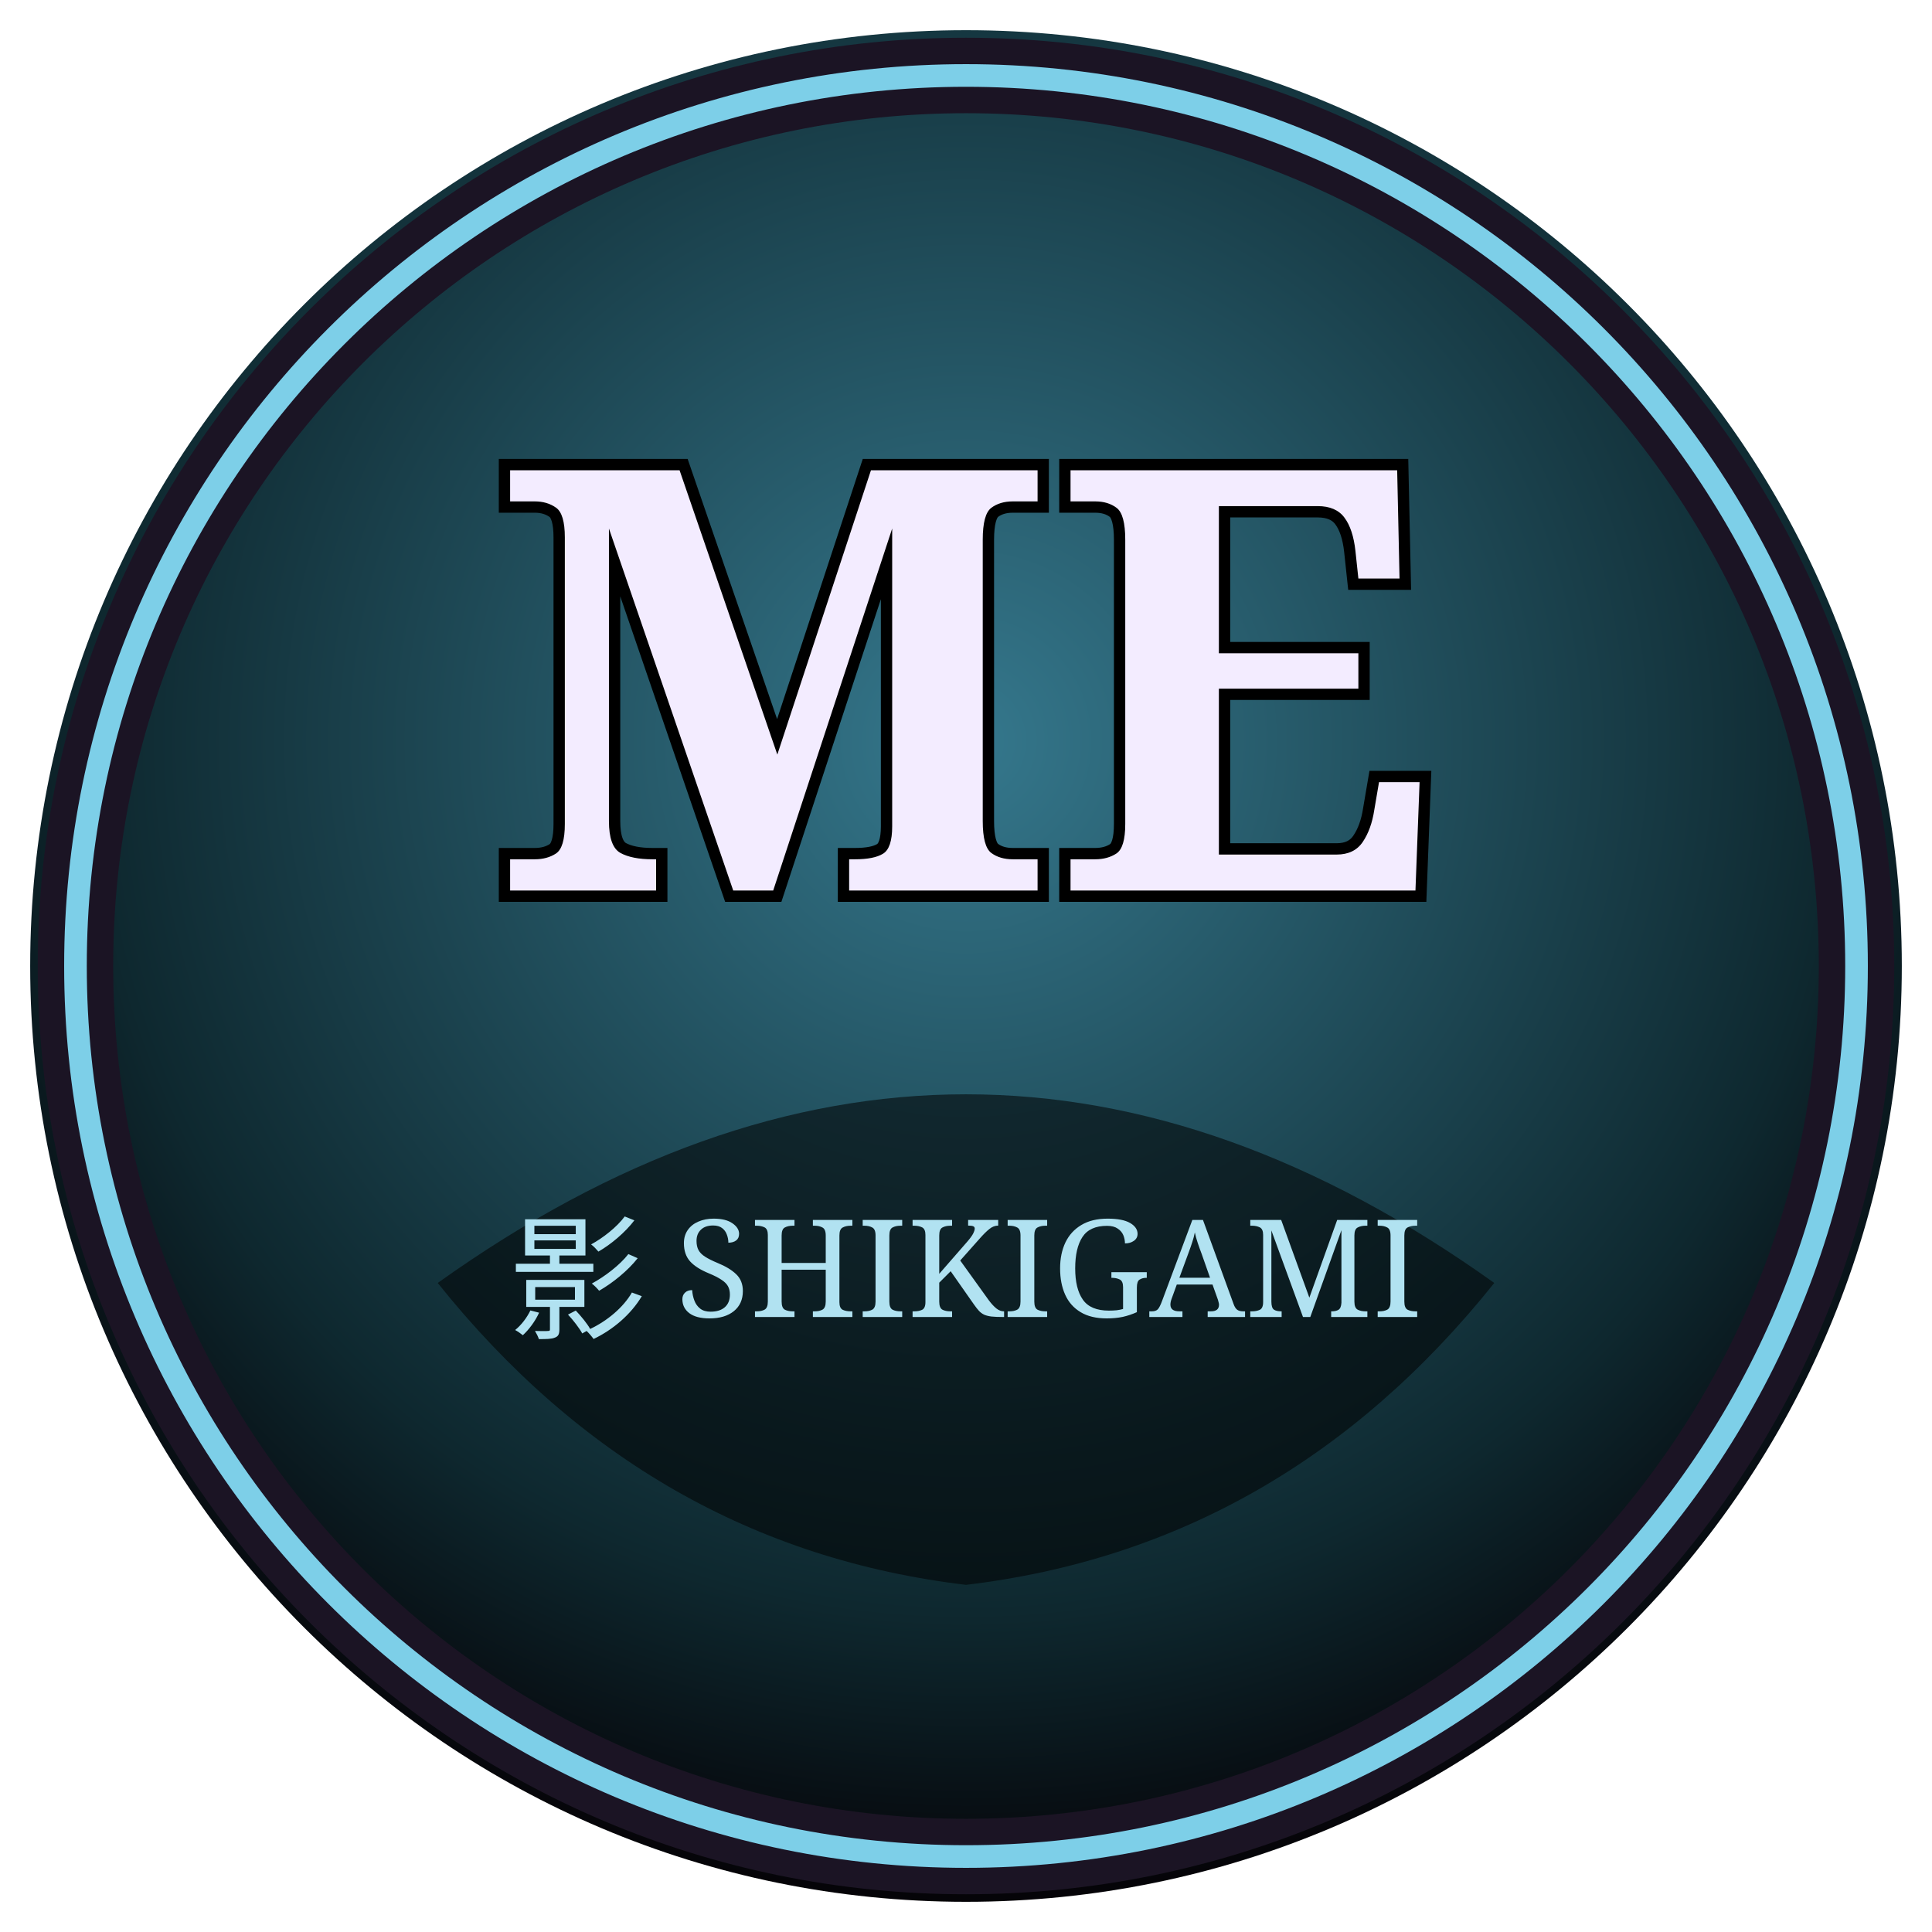
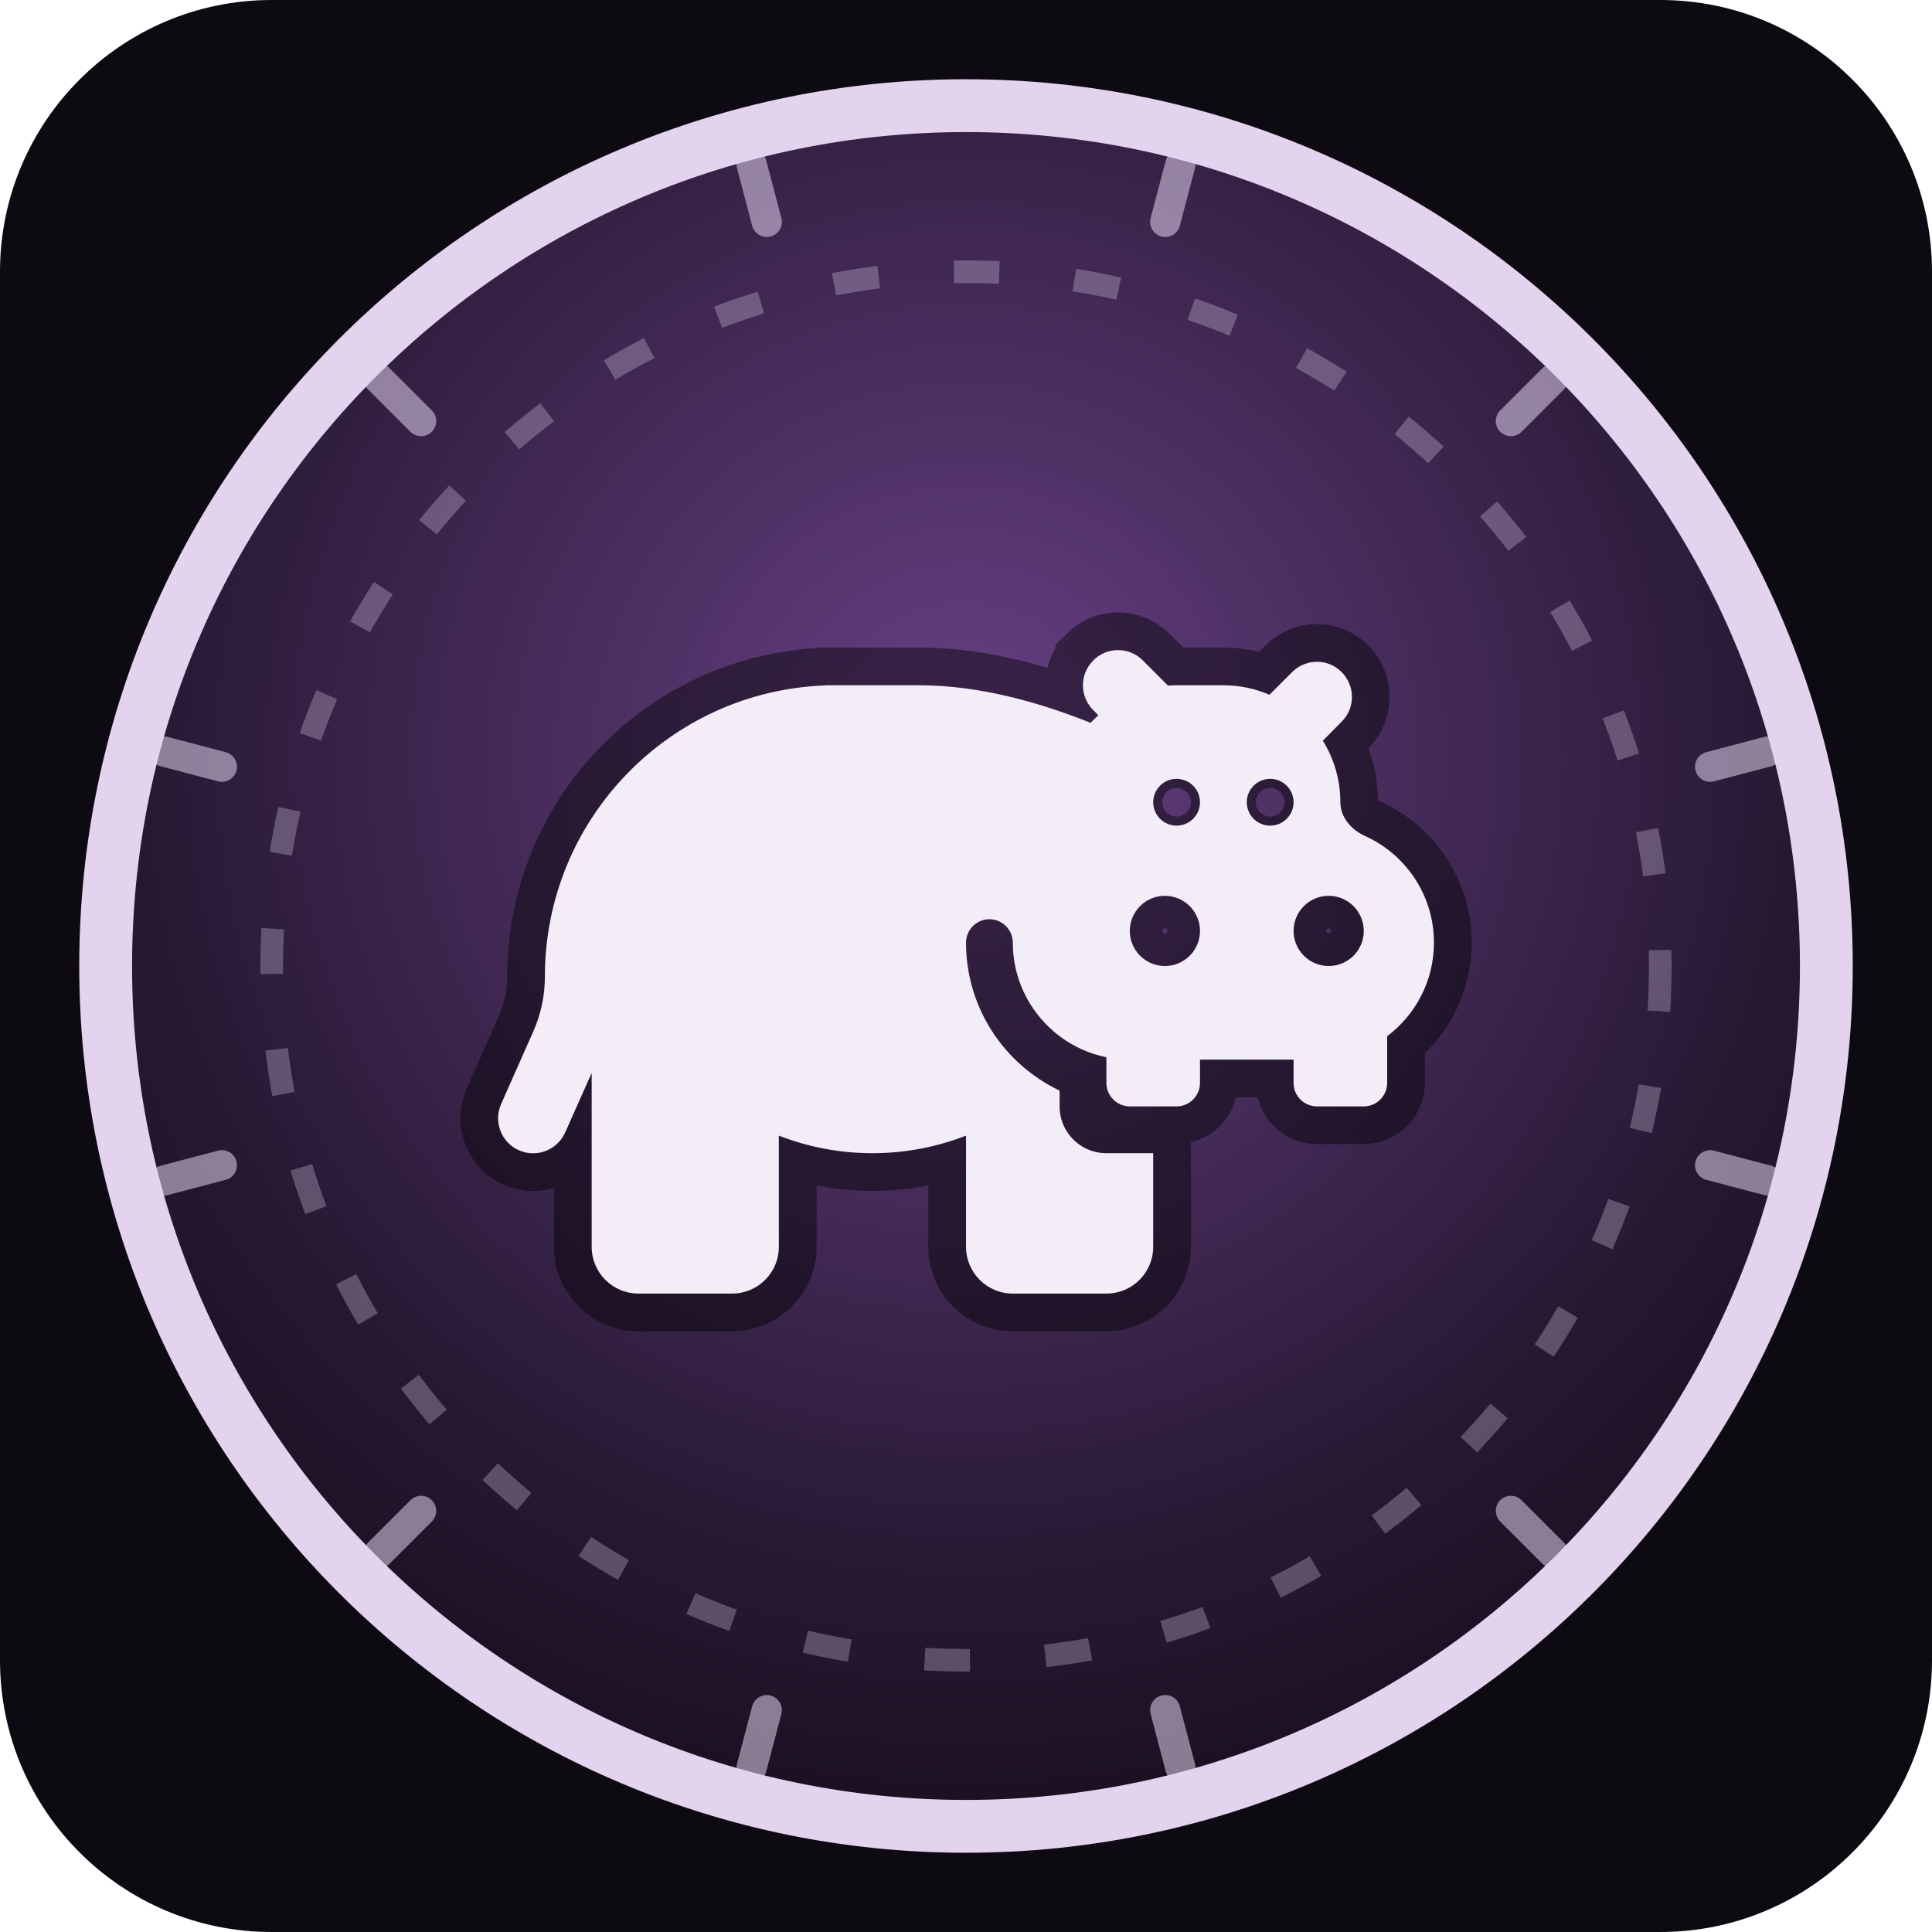
- <svg xmlns="http://www.w3.org/2000/svg" viewBox="0 0 256 256">
+ <svg xmlns="http://www.w3.org/2000/svg" viewBox="0 0 128 128" role="img" aria-label="max elephant">
  <defs>
-     <radialGradient id="g" cx="50%" cy="38%" r="62%">
-       <stop offset="0%" stop-color="hsl(194,45%,38%)" />
-       <stop offset="75%" stop-color="hsl(194,55%,12%)" />
-       <stop offset="100%" stop-color="#050307" />
+     <radialGradient id="g" cx="50%" cy="38%" r="68%">
+       <stop offset="0%" stop-color="hsl(275,35%,39%)" />
+       <stop offset="68%" stop-color="hsl(275,35%,15%)" />
+       <stop offset="100%" stop-color="hsl(275,35%,7%)" />
    </radialGradient>
  </defs>
-   <circle cx="128" cy="128" r="124" fill="url(#g)" />
-   <circle cx="128" cy="128" r="118" fill="none" stroke="#1b1424" stroke-width="10" />
-   <circle cx="128" cy="128" r="118" fill="none" stroke="hsl(194,70%,70%)" stroke-width="3" />
-   <path d="M58 170 Q128 120 198 170 Q170 205 128 210 Q86 205 58 170Z" fill="#000" fill-opacity=".55" />
-   <text x="128" y="118" text-anchor="middle" font-family="Georgia, serif" font-weight="bold" font-size="78" fill="#f3ecff" stroke="#000" stroke-width="3" paint-order="stroke">ME</text>
-   <text x="128" y="176" text-anchor="middle" font-family="Georgia, serif" font-size="18" fill="hsl(194,70%,82%)">影 SHIKIGAMI</text>
+   <rect width="128" height="128" rx="18" fill="#0d0a12" />
+   <circle cx="64" cy="64" r="57" fill="url(#g)" />
+   <circle cx="64" cy="64" r="57" fill="none" stroke="hsl(275,45%,88%)" stroke-width="3.5" />
+   <g stroke="hsl(275,45%,88%)" stroke-opacity=".55" stroke-width="2" stroke-linecap="round">
+     <line x1="14.7" y1="77.2" x2="10.9" y2="78.2" />
+     <line x1="14.7" y1="50.8" x2="10.9" y2="49.8" />
+     <line x1="27.9" y1="27.9" x2="25.1" y2="25.1" />
+     <line x1="50.8" y1="14.7" x2="49.8" y2="10.9" />
+     <line x1="77.2" y1="14.7" x2="78.2" y2="10.9" />
+     <line x1="100.1" y1="27.9" x2="102.9" y2="25.1" />
+     <line x1="113.3" y1="50.8" x2="117.1" y2="49.8" />
+     <line x1="113.3" y1="77.2" x2="117.1" y2="78.2" />
+     <line x1="100.1" y1="100.1" x2="102.9" y2="102.9" />
+     <line x1="77.2" y1="113.3" x2="78.2" y2="117.1" />
+     <line x1="50.8" y1="113.3" x2="49.8" y2="117.1" />
+     <line x1="27.9" y1="100.1" x2="25.1" y2="102.9" />
+   </g>
+   <circle cx="64" cy="64" r="46" fill="none" stroke="hsl(275,45%,88%)" stroke-opacity=".3" stroke-width="1.5" stroke-dasharray="3 5" />
+   <g transform="translate(33.00 39.20) scale(0.09688)" fill="hsl(275,40%,95%)" stroke="#000" stroke-opacity=".45" stroke-width="51.6" paint-order="stroke">
+     <path d="M407 47c9.4-9.4 24.6-9.4 33.9 0l17.2 17.2c1.9-.1 3.9-.2 5.8-.2l32 0c11.2 0 21.9 2.3 31.6 6.5L543 55c9.4-9.4 24.6-9.4 33.9 0s9.4 24.6 0 33.9L564 101.9c7.6 12.2 12 26.7 12 42.1 0 10.2 7.4 18.8 16.7 23 27.9 12.5 47.3 40.5 47.3 73 0 26.2-12.6 49.4-32 64l0 32c0 8.8-7.2 16-16 16l-32 0c-8.8 0-16-7.2-16-16l0-16-64 0 0 16c0 8.8-7.2 16-16 16l-32 0c-8.8 0-16-7.2-16-16l0-17.6c-11.8-2.4-22.7-7.4-32-14.4-1.5-1.1-2.9-2.3-4.3-3.5-17-14.7-27.7-36.4-27.7-60.5 0-8.8-7.2-16-16-16s-16 7.2-16 16c0 44.7 26.2 83.2 64 101.2l0 10.8c0 17.7 14.3 32 32 32l32 0 0 64c0 17.7-14.3 32-32 32l-64 0c-17.7 0-32-14.3-32-32l0-76c-19.8 7.7-41.4 12-64 12s-44.2-4.3-64-12l0 76c0 17.7-14.3 32-32 32l-64 0c-17.7 0-32-14.3-32-32l0-118.9-18.1 40.7c-5.4 12.1-19.6 17.6-31.7 12.2S-3.3 362.4 2.1 350.3L24 300.9c5.3-11.9 8-24.7 8-37.7 0-107.5 85.2-195.2 191.8-199.1l.2-.1 64 0c41.7 0 83.4 12.1 117.2 25.7 1.7-1.8 3.5-3.6 5.3-5.2L407 81c-9.4-9.4-9.4-24.6 0-33.9zm73 185a24 24 0 1 0 -48 0 24 24 0 1 0 48 0zm88 24a24 24 0 1 0 0-48 24 24 0 1 0 0 48zM480 144a16 16 0 1 0 -32 0 16 16 0 1 0 32 0zm48 16a16 16 0 1 0 0-32 16 16 0 1 0 0 32z" />
+   </g>
</svg>
